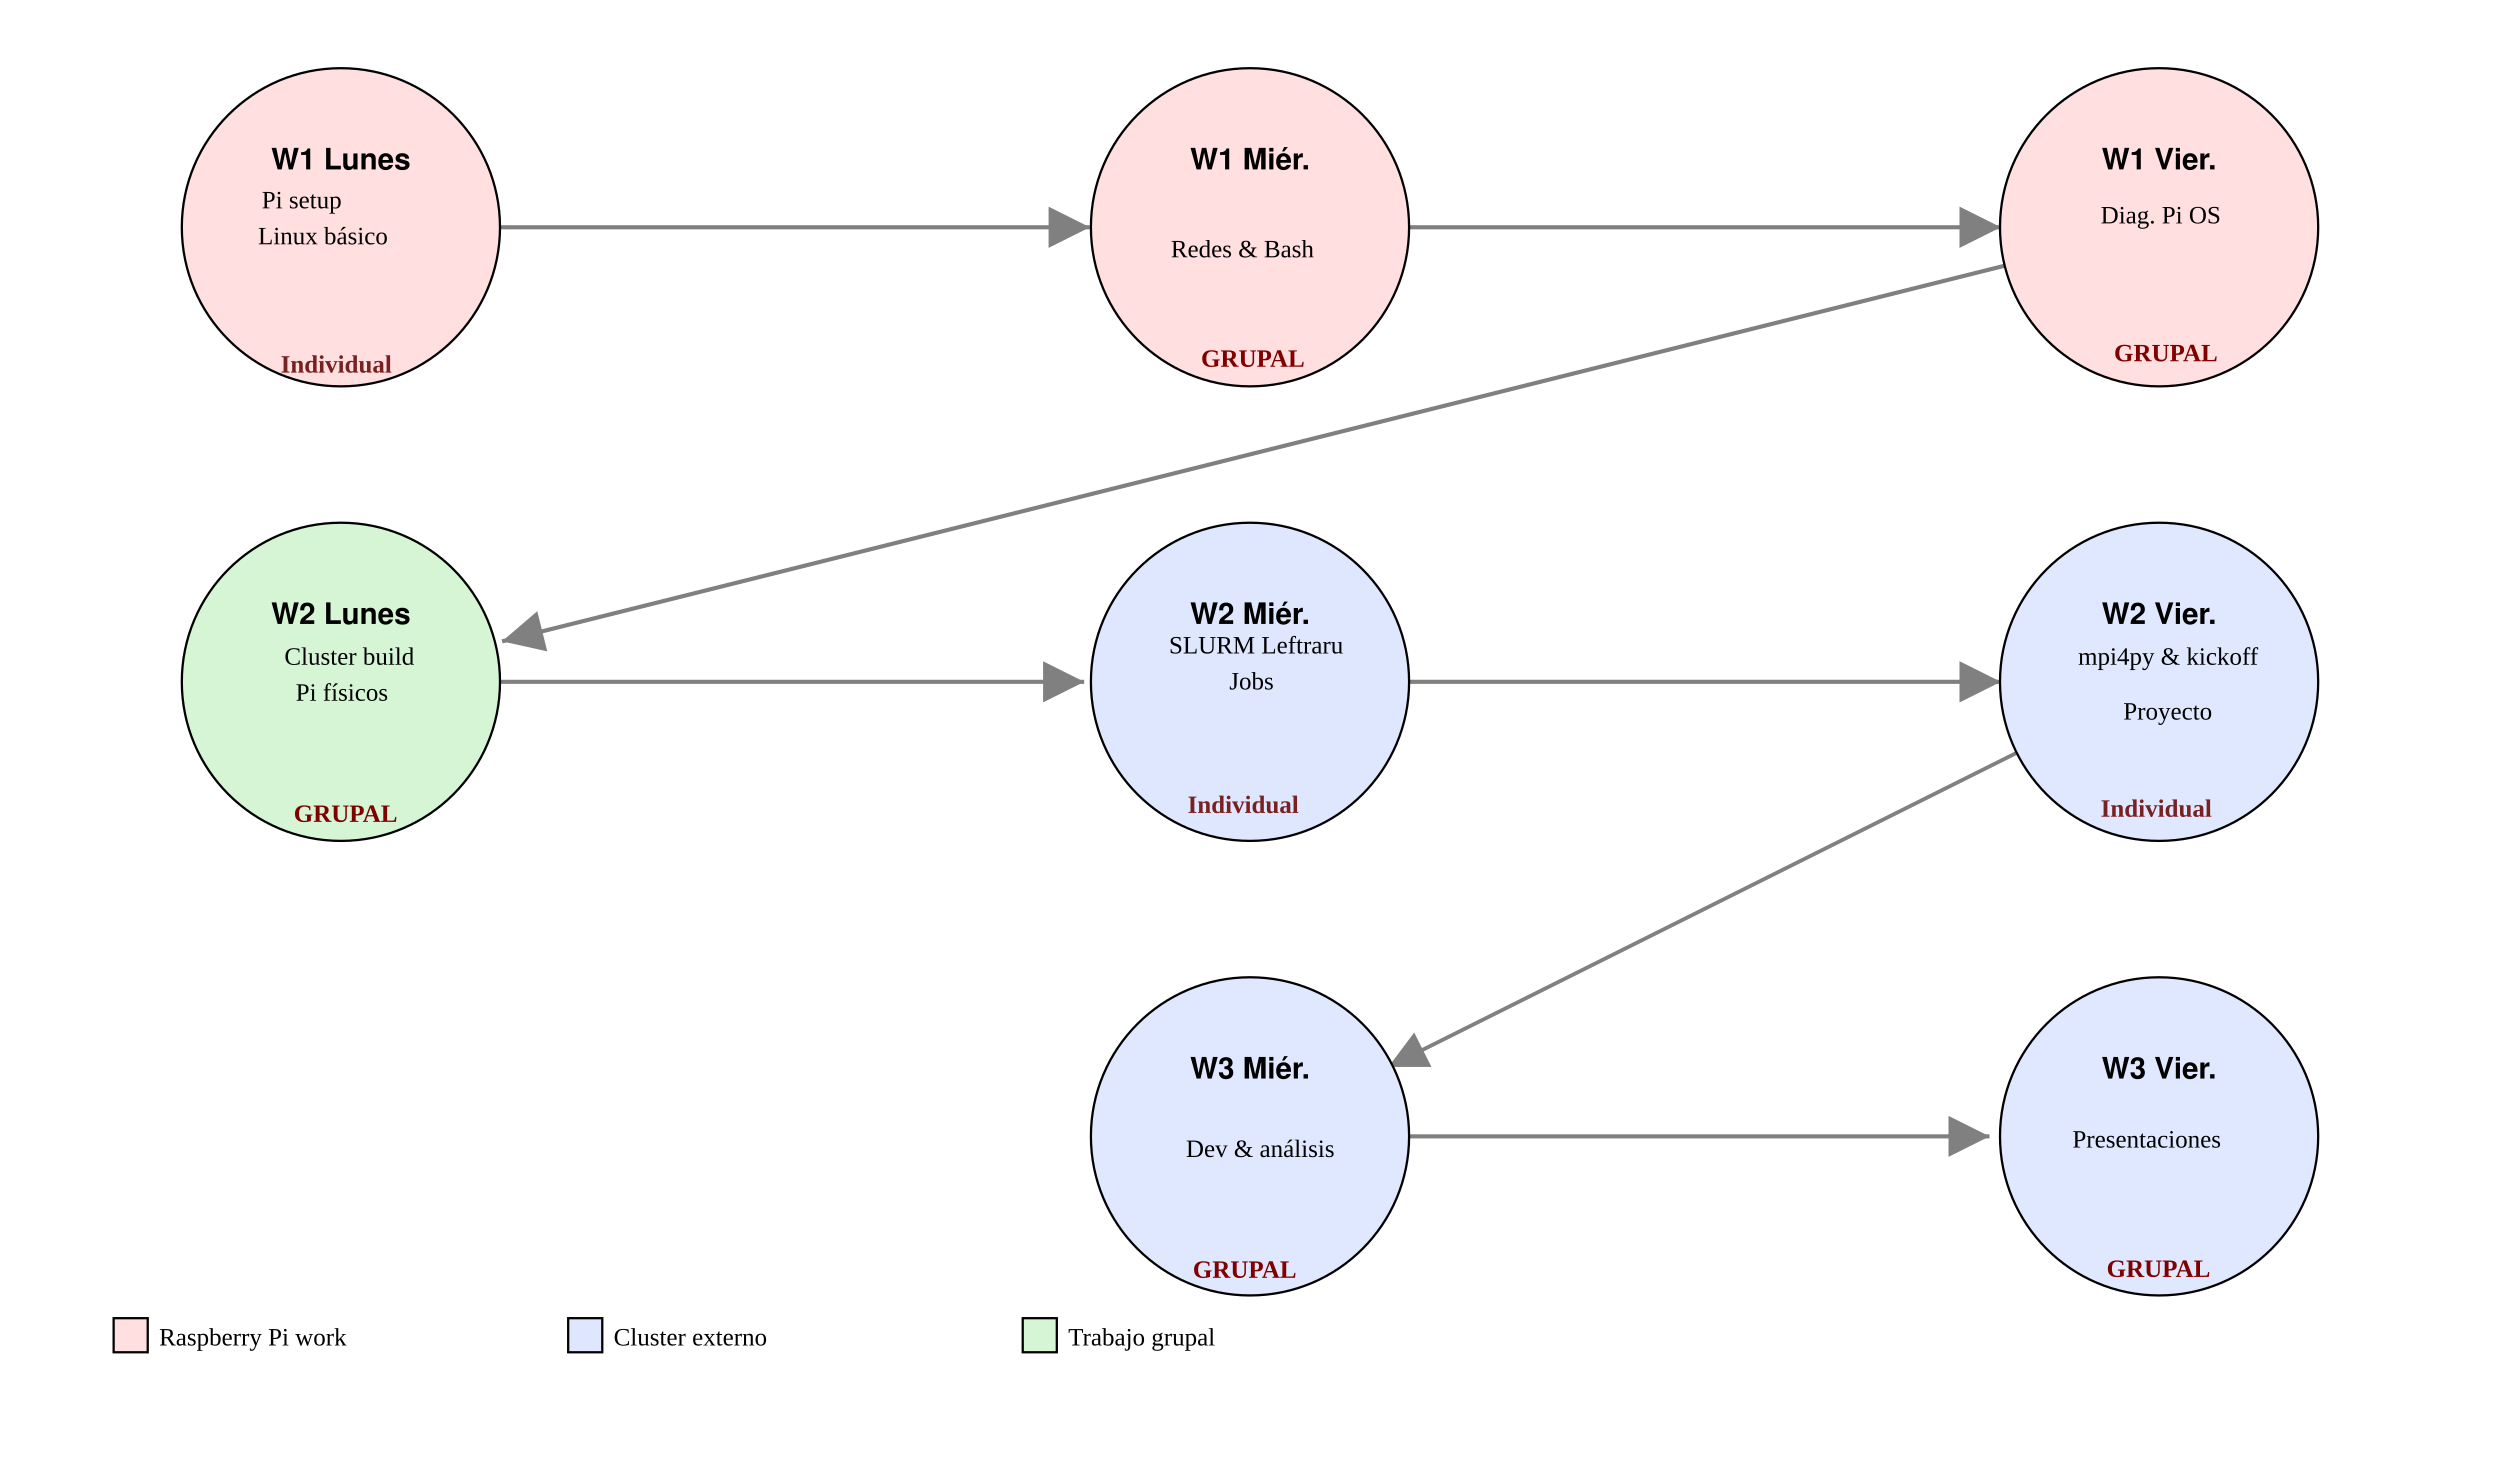
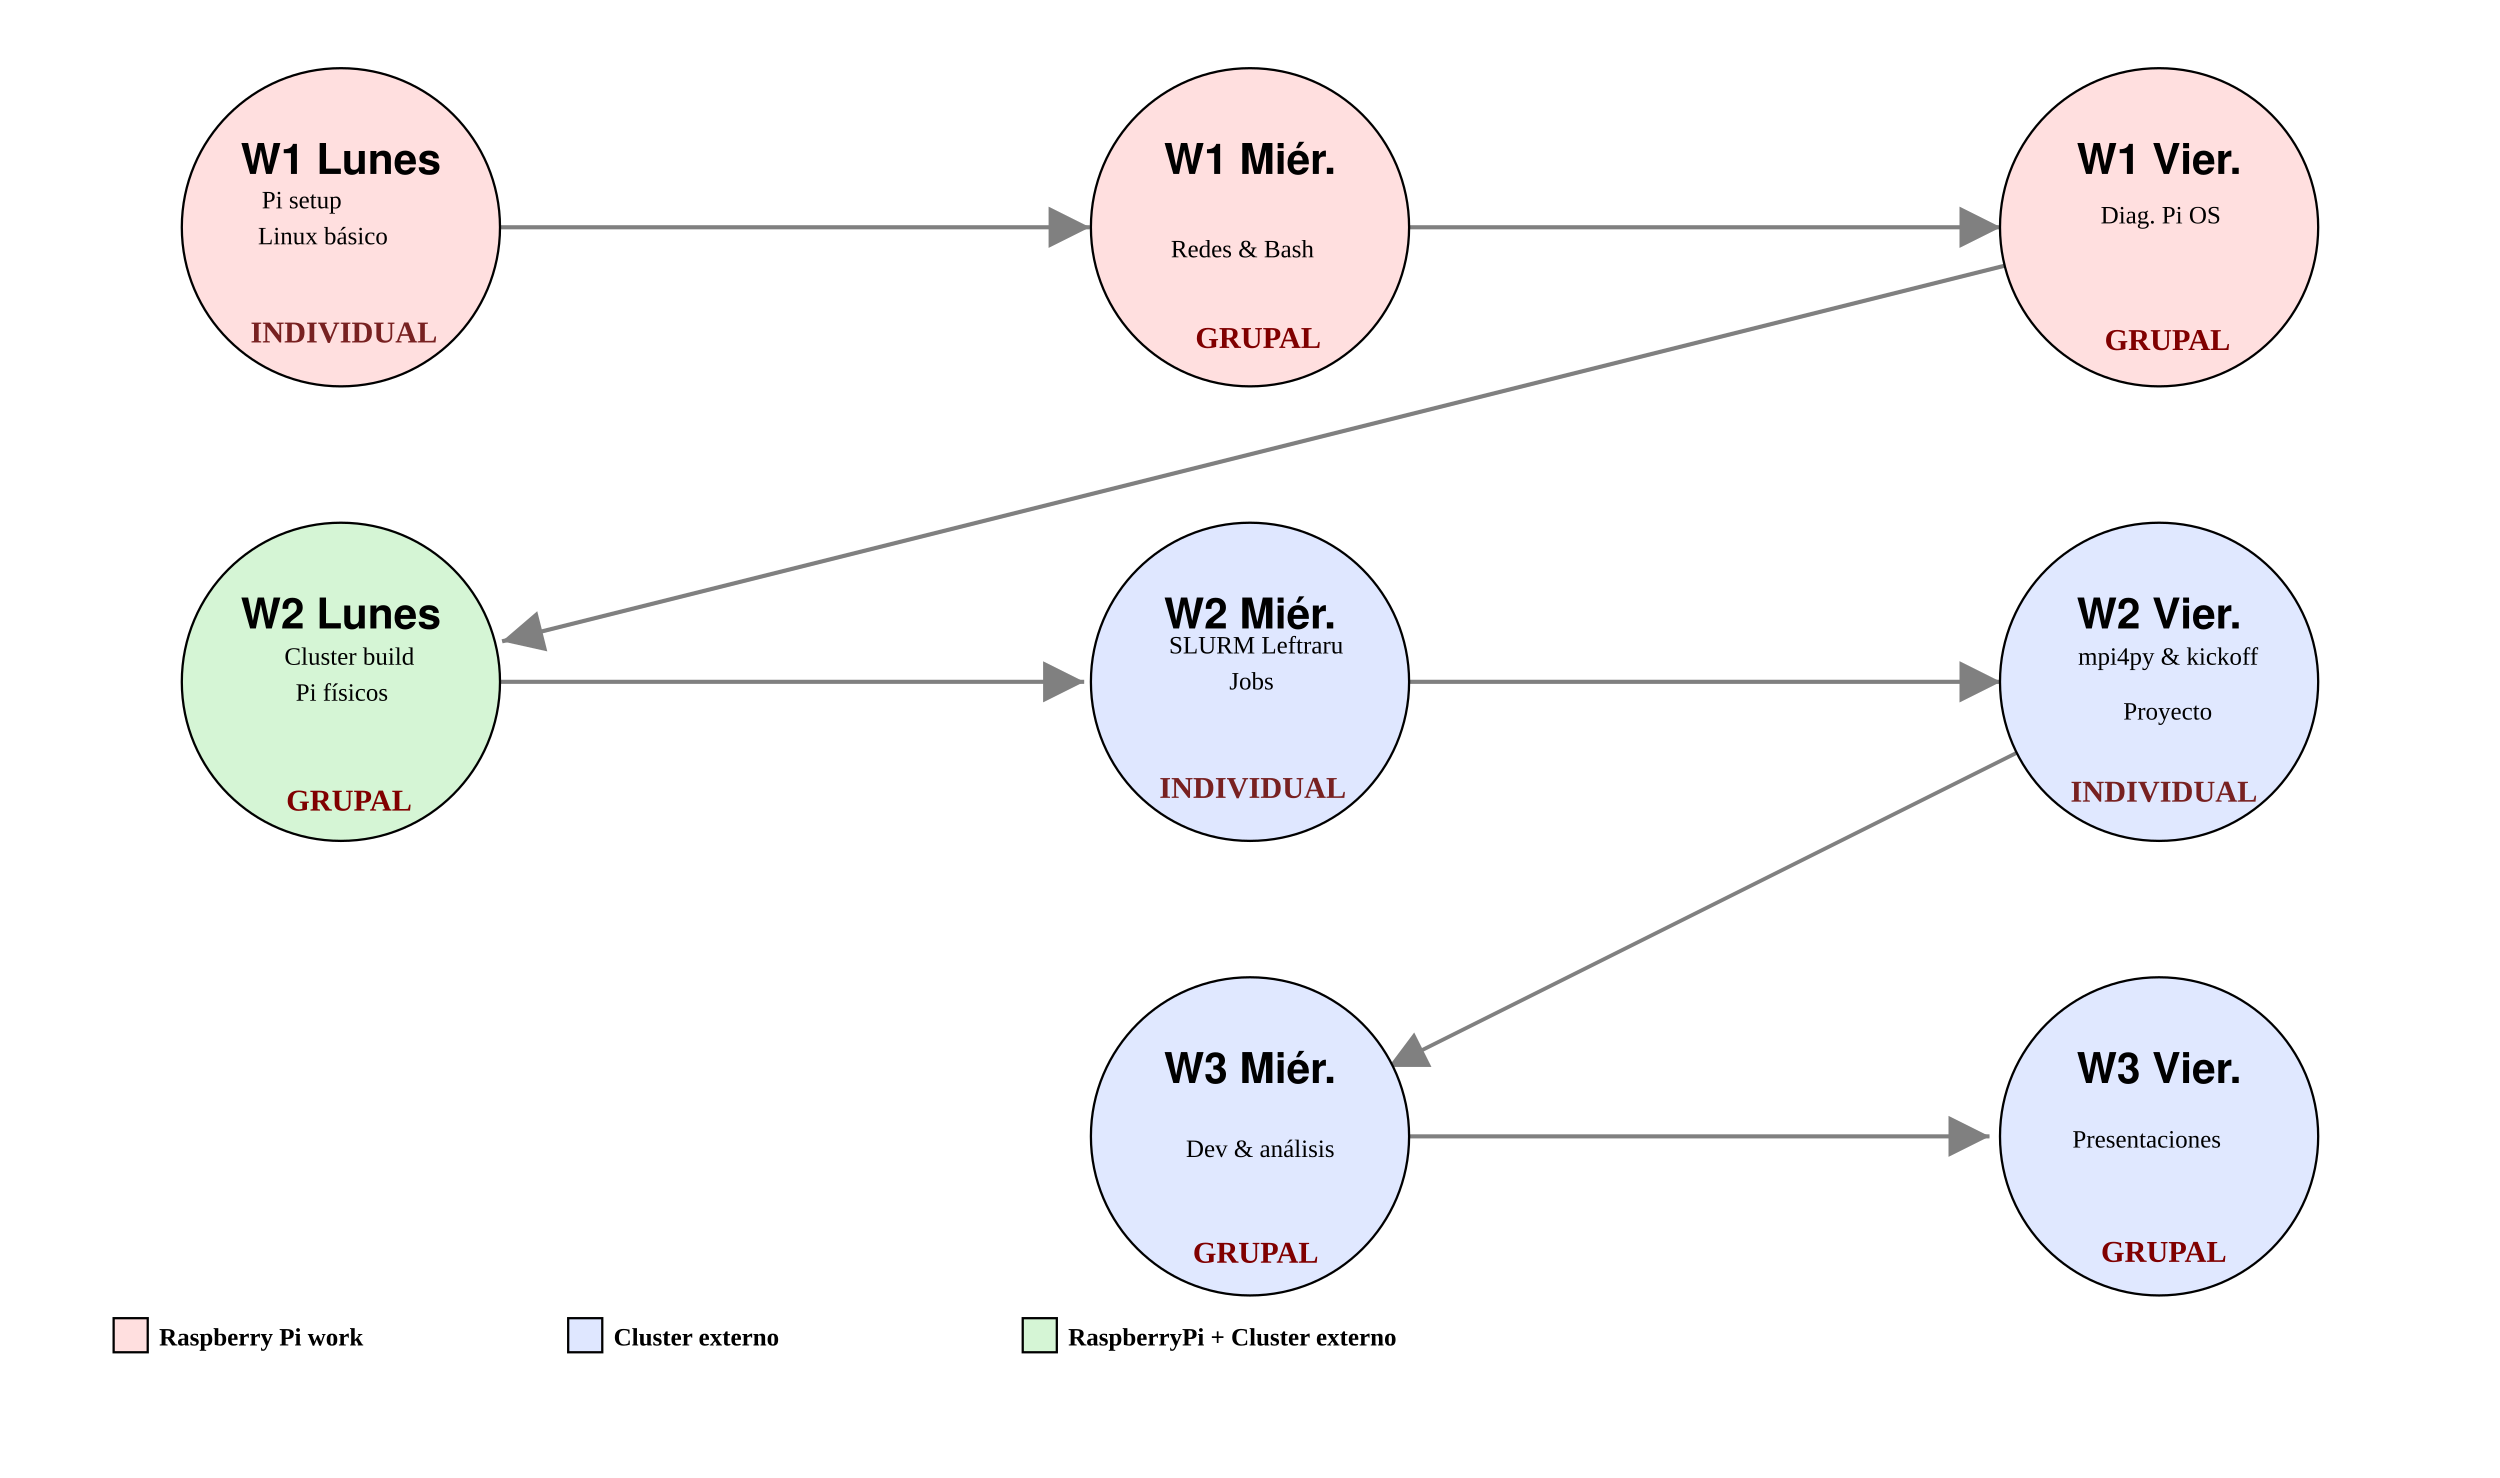
<svg xmlns="http://www.w3.org/2000/svg" width="1100" height="650" version="1.1" id="svg37">
  <defs id="defs1">
    <marker id="arrow" markerWidth="10" markerHeight="10" refX="10" refY="5" orient="auto" markerUnits="strokeWidth">
      <path d="M0,0 L10,5 L0,10 z" fill="gray" id="path1" />
    </marker>
    <style id="style1">
      .bubble { font-family: Helvetica, Arial, sans-serif; font-size: 13px; text-anchor: middle; dominant-baseline: middle; }
      .label  { font-size: 11px; }
    </style>
  </defs>
  <line x1="150" y1="100" x2="479.528" y2="100" stroke="#808080" marker-end="url(#arrow)" id="line1" style="stroke-width:1.815;stroke-dasharray:none" />
  <line x1="550" y1="100" x2="880.357" y2="100" stroke="#808080" marker-end="url(#arrow)" id="line2" style="stroke-width:1.818;stroke-dasharray:none" />
  <line x1="950.021" y1="99.914" x2="220.917" y2="282.19" stroke="#808080" marker-end="url(#arrow)" id="line3" style="stroke-width:1.823;stroke-dasharray:none" />
  <line x1="150" y1="300" x2="477.041" y2="300" stroke="#808080" marker-end="url(#arrow)" id="line4" style="stroke-width:1.808;stroke-dasharray:none" />
  <line x1="550" y1="300" x2="880.357" y2="300" stroke="#808080" marker-end="url(#arrow)" id="line5" style="stroke-width:1.818;stroke-dasharray:none" />
  <line x1="950.068" y1="299.864" x2="610.876" y2="469.46" stroke="#808080" marker-end="url(#arrow)" id="line6" style="stroke-width:1.696;stroke-dasharray:none" />
  <line x1="550" y1="500" x2="875.383" y2="500" stroke="#808080" marker-end="url(#arrow)" id="line7" style="stroke-width:1.804;stroke-dasharray:none" />
  <circle cx="150" cy="100" r="70" fill="#ffdfdf" stroke="black" id="circle7" />
-   <text x="150" y="70" class="bubble" id="text7">
-     <tspan style="font-weight:bold" id="tspan37">W1 Lunes</tspan>
+   <text x="150" y="70" class="bubble" id="text7" style="font-size:18.667px">
+     <tspan style="font-weight:bold;font-size:18.667px" id="tspan37">W1 Lunes</tspan>
  </text>
  <text x="115.179" y="91.658" class="label" id="text8">Pi setup</text>
  <text x="113.52" y="107.487" class="label" id="text9">Linux básico</text>
-   <text x="123.469" y="163.941" class="label" id="text10" style="fill:#782121">
-     <tspan style="font-weight:bold" id="tspan45">Individual</tspan>
+   <text x="110.204" y="150.676" class="label" id="text10" style="font-size:13.333px;fill:#782121">
+     <tspan style="font-weight:bold;font-size:13.333px" id="tspan45">INDIVIDUAL</tspan>
  </text>
  <circle cx="550" cy="100" r="70" fill="#ffdfdf" stroke="black" id="circle10" />
-   <text x="550" y="70" class="bubble" id="text11">
-     <tspan style="font-weight:bold" id="tspan38">W1 Miér.</tspan>
+   <text x="550" y="70" class="bubble" id="text11" style="font-size:18.667px">
+     <tspan style="font-weight:bold;font-size:18.667px" id="tspan38">W1 Miér.</tspan>
  </text>
  <text x="515.179" y="113.214" class="label" id="text12">Redes &amp; Bash</text>
-   <text x="528.444" y="161.378" class="label" id="text13" style="fill:#800000">
-     <tspan style="font-weight:bold" id="tspan46">GRUPAL</tspan>
+   <text x="525.957" y="153.087" class="label" id="text13" style="font-size:13.333px;fill:#800000">
+     <tspan style="font-weight:bold;font-size:13.333px" id="tspan46">GRUPAL</tspan>
  </text>
  <circle cx="950" cy="100" r="70" fill="#ffdfdf" stroke="black" id="circle13" />
-   <text x="950" y="70" class="bubble" id="text14">
-     <tspan style="font-weight:bold" id="tspan39">W1 Vier.</tspan>
+   <text x="950" y="70" class="bubble" id="text14" style="font-size:18.667px">
+     <tspan style="font-weight:bold;font-size:18.667px" id="tspan39">W1 Vier.</tspan>
  </text>
  <text x="924.298" y="98.291" class="label" id="text15">Diag. Pi OS</text>
  <circle cx="150" cy="300" r="70" fill="#d5f5d5" stroke="black" id="circle16" />
-   <text x="150" y="270" class="bubble" id="text17">
-     <tspan style="font-weight:bold" id="tspan40">W2 Lunes</tspan>
+   <text x="150" y="270" class="bubble" id="text17" style="font-size:18.667px">
+     <tspan style="font-weight:bold;font-size:18.667px" id="tspan40">W2 Lunes</tspan>
  </text>
  <text x="125.128" y="292.487" class="label" id="text18">Cluster build</text>
  <text x="130.102" y="308.316" class="label" id="text19">Pi físicos</text>
  <circle cx="550" cy="300" r="70" fill="#dfe7ff" stroke="black" id="circle20" />
-   <text x="550" y="270" class="bubble" id="text21">
-     <tspan style="font-weight:bold" id="tspan41">W2 Miér.</tspan>
+   <text x="550" y="270" class="bubble" id="text21" style="font-size:18.667px">
+     <tspan style="font-weight:bold;font-size:18.667px" id="tspan41">W2 Miér.</tspan>
  </text>
  <text x="514.349" y="287.513" class="label" id="text22">SLURM Leftraru</text>
  <text x="540.88" y="303.342" class="label" id="text23">Jobs</text>
  <circle cx="950" cy="300" r="70" fill="#d5f5d5" stroke="black" id="circle24" style="fill:#e0e8ff;fill-opacity:1" />
-   <text x="950" y="270" class="bubble" id="text25">
-     <tspan style="font-weight:bold" id="tspan42">W2 Vier.</tspan>
+   <text x="950" y="270" class="bubble" id="text25" style="font-size:18.667px">
+     <tspan style="font-weight:bold;font-size:18.667px" id="tspan42">W2 Vier.</tspan>
  </text>
  <text x="914.349" y="292.487" class="label" id="text26">mpi4py &amp; kickoff</text>
  <text x="934.247" y="316.607" class="label" id="text27">Proyecto</text>
  <circle cx="550" cy="500" r="70" fill="#d5f5d5" stroke="black" id="circle28" style="fill:#e0e8ff;fill-opacity:1" />
-   <text x="550" y="470" class="bubble" id="text29">
-     <tspan style="font-weight:bold" id="tspan43">W3 Miér.</tspan>
+   <text x="550" y="470" class="bubble" id="text29" style="font-size:18.667px">
+     <tspan style="font-weight:bold;font-size:18.667px" id="tspan43">W3 Miér.</tspan>
  </text>
  <text x="521.811" y="509.069" class="label" id="text30">Dev &amp; análisis</text>
  <circle cx="950" cy="500" r="70" fill="#d5f5d5" stroke="black" id="circle31" style="fill:#e0e8ff;fill-opacity:1" />
-   <text x="950" y="470" class="bubble" id="text32">
-     <tspan style="font-weight:bold" id="tspan44">W3 Vier.</tspan>
+   <text x="950" y="470" class="bubble" id="text32" style="font-size:18.667px">
+     <tspan style="font-weight:bold;font-size:18.667px" id="tspan44">W3 Vier.</tspan>
  </text>
  <text x="911.862" y="504.923" class="label" id="text33">Presentaciones</text>
  <rect x="50" y="580" width="15" height="15" fill="#ffdfdf" stroke="black" id="rect34" />
-   <text x="70" y="592" class="label" id="text35">Raspberry Pi work</text>
+   <text x="70" y="592" class="label" id="text35">
+     <tspan style="font-weight:bold" id="tspan49">Raspberry Pi work</tspan>
+   </text>
  <rect x="250" y="580" width="15" height="15" fill="#dfe7ff" stroke="black" id="rect35" />
-   <text x="270" y="592" class="label" id="text36">Cluster externo</text>
+   <text x="270" y="592" class="label" id="text36">
+     <tspan style="font-weight:bold" id="tspan48">Cluster externo</tspan>
+   </text>
  <rect x="450" y="580" width="15" height="15" fill="#d5f5d5" stroke="black" id="rect36" />
-   <text x="470" y="592" class="label" id="text37">Trabajo grupal</text>
-   <text x="524.849" y="562.229" class="label" id="text13-1" style="font-size:11px;fill:#800000">
-     <tspan style="font-weight:bold" id="tspan46-5">GRUPAL</tspan>
+   <text x="470" y="592" class="label" id="text37">
+     <tspan style="font-weight:bold" id="tspan47">RaspberryPi + Cluster externo</tspan>
  </text>
-   <text x="926.913" y="561.844" class="label" id="text13-4" style="font-size:11px;fill:#800000">
-     <tspan style="font-weight:bold" id="tspan46-7">GRUPAL</tspan>
+   <text x="524.849" y="555.597" class="label" id="text13-1" style="font-size:13.333px;fill:#800000">
+     <tspan style="font-weight:bold;font-size:13.333px" id="tspan46-5">GRUPAL</tspan>
  </text>
-   <text x="129.242" y="361.63" class="label" id="text13-5" style="font-size:11px;fill:#800000">
-     <tspan style="font-weight:bold" id="tspan46-69">GRUPAL</tspan>
+   <text x="924.426" y="555.211" class="label" id="text13-4" style="font-size:13.333px;fill:#800000">
+     <tspan style="font-weight:bold;font-size:13.333px" id="tspan46-7">GRUPAL</tspan>
  </text>
-   <text x="930.166" y="158.964" class="label" id="text13-7" style="font-size:11px;fill:#800000">
-     <tspan style="font-weight:bold" id="tspan46-4">GRUPAL</tspan>
+   <text x="125.926" y="356.655" class="label" id="text13-5" style="font-size:13.333px;fill:#800000">
+     <tspan style="font-weight:bold;font-size:13.333px" id="tspan46-69">GRUPAL</tspan>
  </text>
-   <text x="522.528" y="357.702" class="label" id="text10-2" style="font-size:11px;fill:#782121">
-     <tspan style="font-weight:bold" id="tspan45-5">Individual</tspan>
+   <text x="926.02" y="153.99" class="label" id="text13-7" style="font-size:13.333px;fill:#800000">
+     <tspan style="font-weight:bold;font-size:13.333px" id="tspan46-4">GRUPAL</tspan>
  </text>
-   <text x="924.281" y="359.36" class="label" id="text10-2-7" style="font-size:11px;fill:#782121">
-     <tspan style="font-weight:bold" id="tspan45-5-4">Individual</tspan>
+   <text x="510.092" y="351.069" class="label" id="text10-2" style="font-size:13.333px;fill:#782121">
+     <tspan style="font-weight:bold;font-size:13.333px" id="tspan45-5">INDIVIDUAL</tspan>
+   </text>
+   <text x="911.015" y="352.727" class="label" id="text10-2-7" style="font-size:13.333px;fill:#782121">
+     <tspan style="font-weight:bold;font-size:13.333px" id="tspan45-5-4">INDIVIDUAL</tspan>
  </text>
</svg>
